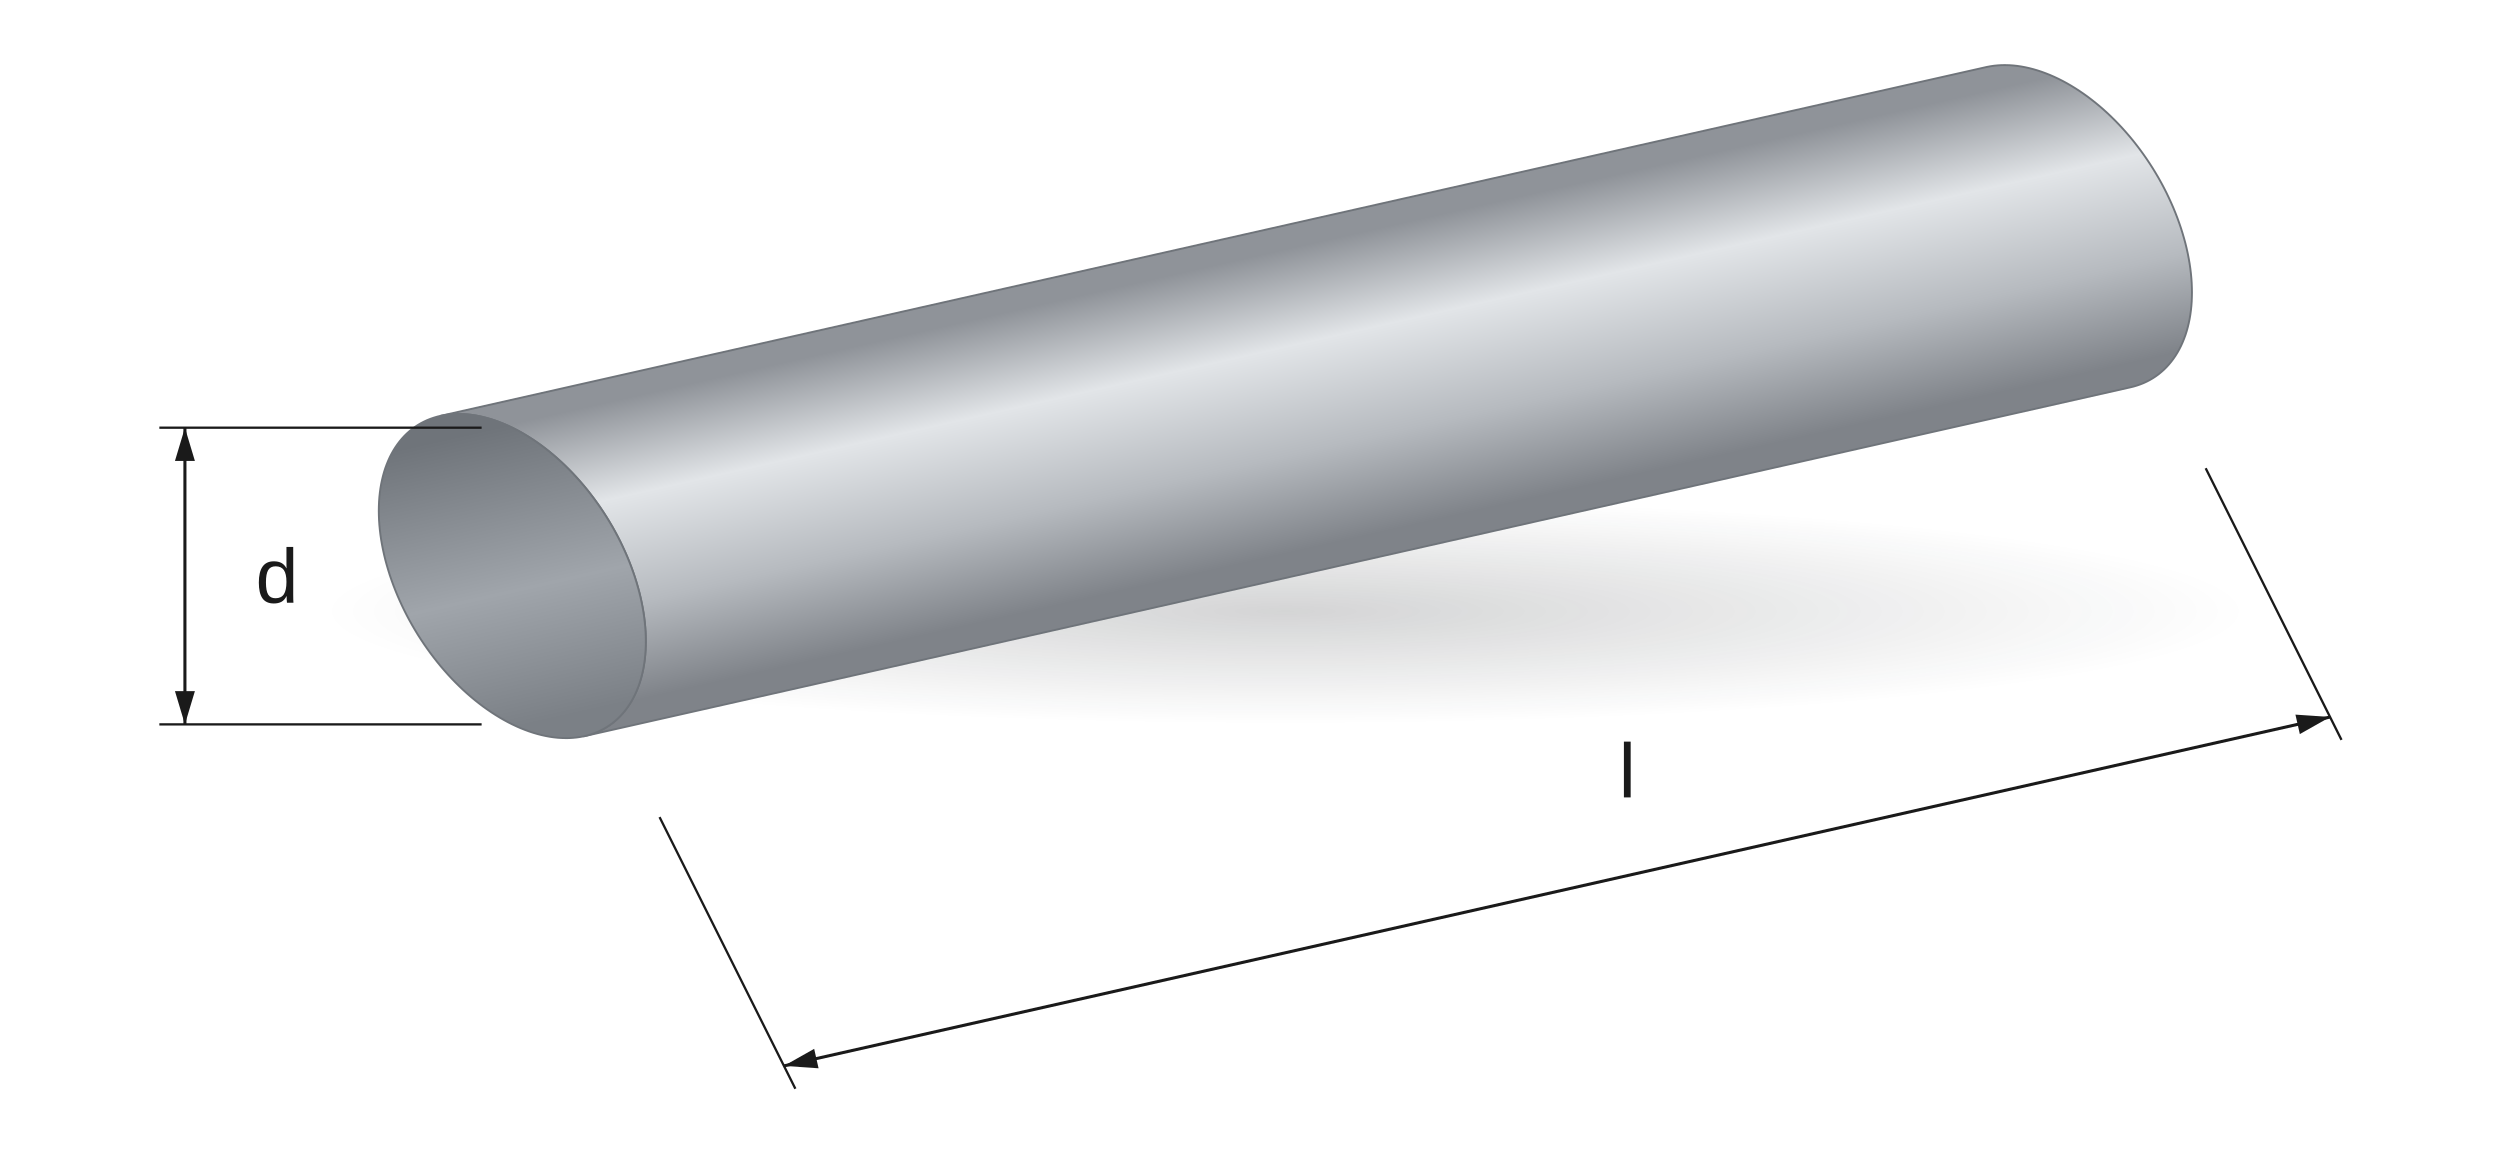
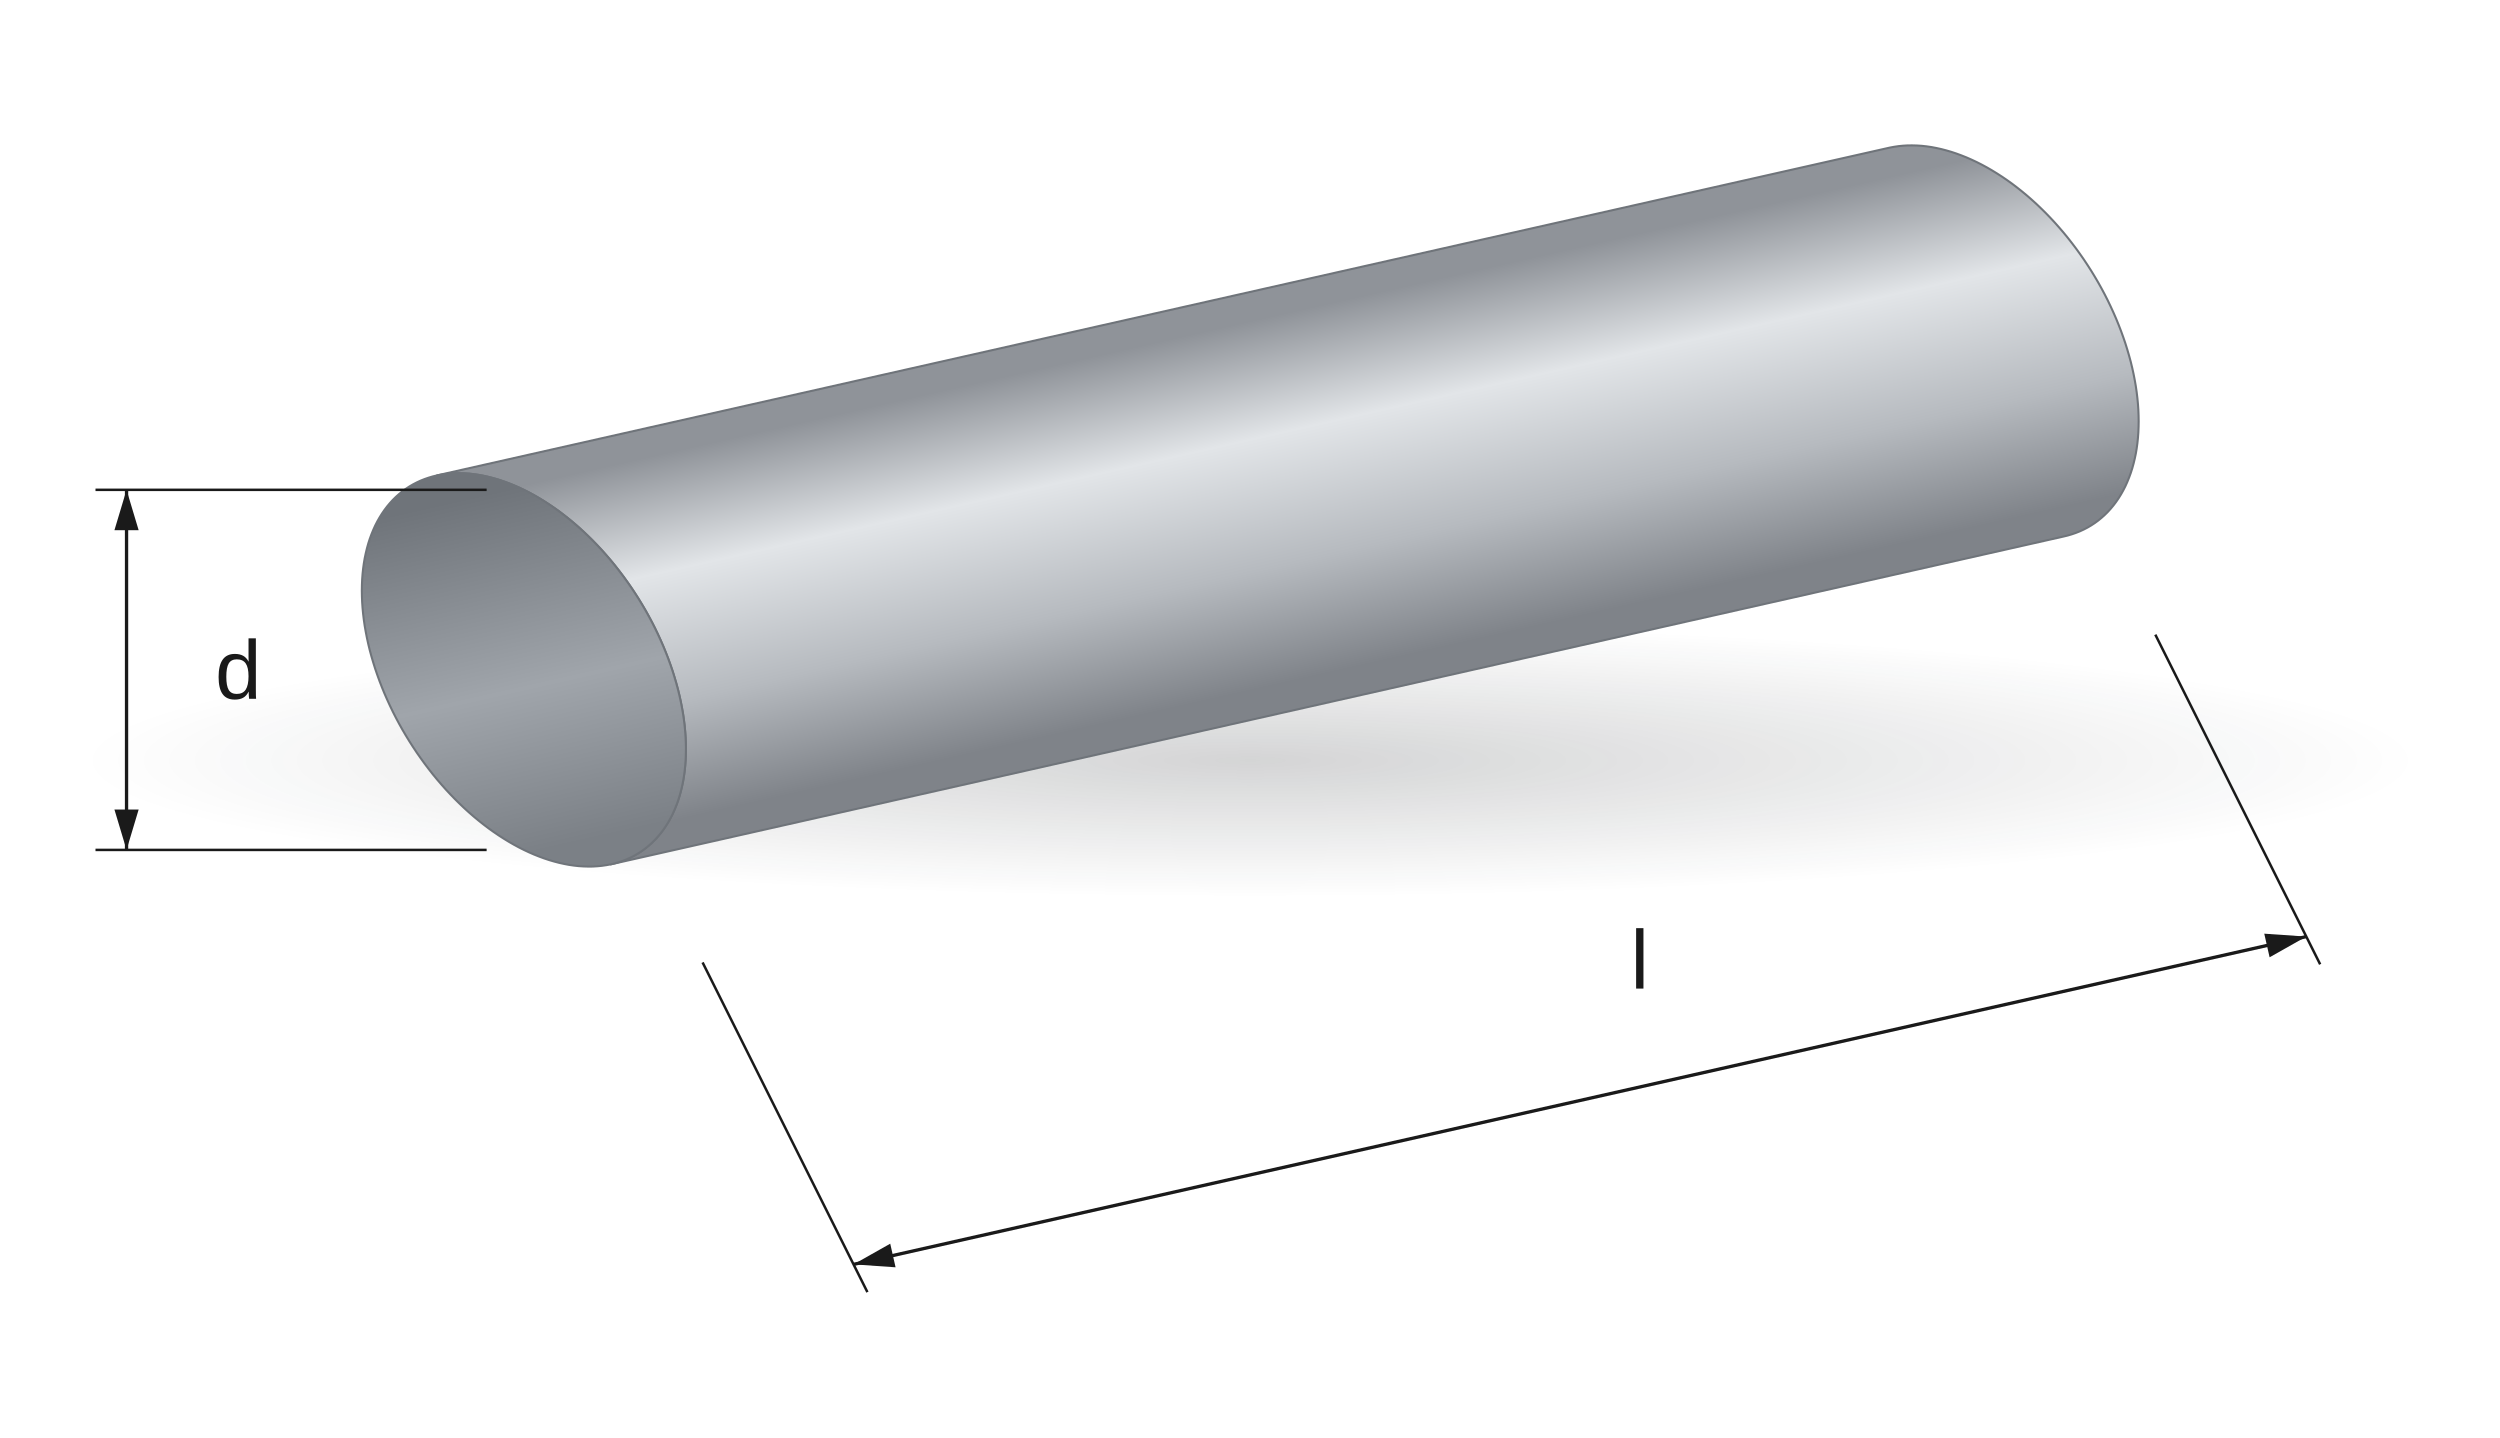
- <svg xmlns="http://www.w3.org/2000/svg" viewBox="0 0 1300 600" role="img" aria-label="Ghid dimensiuni – Bară rotundă">
-   <g transform="translate(266.4 299.54) scale(1.33)">
+ <svg xmlns="http://www.w3.org/2000/svg" viewBox="0 0 1200 690" role="img" aria-label="Ghid dimensiuni – Bară rotundă">
+   <g transform="translate(251.46 321.54) scale(1.49)">
    <defs>
      <radialGradient id="sh">
        <stop offset="0" stop-color="#101418" stop-opacity="0.18" />
        <stop offset="1" stop-color="#101418" stop-opacity="0" />
      </radialGradient>
    </defs>
-     <ellipse cx="302.25" cy="13.8" rx="380" ry="44" fill="url(#sh)" />
+     <ellipse cx="234" cy="29.2" rx="380" ry="44" fill="url(#sh)" />
    <defs>
      <linearGradient id="c1" gradientUnits="userSpaceOnUse" x1="-12.77" y1="-56.58" x2="12.77" y2="56.58">
        <stop offset="0" stop-color="#8f9399" />
        <stop offset="0.32" stop-color="#e2e5e8" />
        <stop offset="0.68" stop-color="#b6babf" />
        <stop offset="1" stop-color="#7f8389" />
      </linearGradient>
    </defs>
-     <path d="M27.97,62.65L29.34,62.32L30.68,61.92L31.99,61.47L33.27,60.96L34.52,60.38L35.73,59.75L36.91,59.06L38.05,58.31L39.16,57.5L40.22,56.63L41.25,55.71L42.23,54.74L43.17,53.71L44.07,52.63L44.93,51.49L45.74,50.31L46.51,49.07L47.23,47.79L47.91,46.46L48.53,45.08L49.11,43.66L49.65,42.19L50.13,40.69L50.56,39.14L50.94,37.56L51.28,35.94L51.56,34.28L51.79,32.59L51.97,30.87L52.1,29.11L52.17,27.33L52.2,25.52L52.17,23.69L52.1,21.83L51.97,19.95L51.79,18.05L51.56,16.13L51.28,14.2L50.94,12.25L50.56,10.29L50.13,8.33L49.65,6.35L49.11,4.36L48.53,2.38L47.91,0.39L47.23,-1.6L46.51,-3.59L45.74,-5.58L44.93,-7.56L44.07,-9.53L43.17,-11.49L42.23,-13.45L41.25,-15.38L40.22,-17.31L39.16,-19.21L38.05,-21.1L36.91,-22.97L35.73,-24.81L34.52,-26.63L33.27,-28.42L31.99,-30.19L30.68,-31.92L29.34,-33.63L27.97,-35.3L26.57,-36.93L25.15,-38.53L23.7,-40.09L22.23,-41.61L20.73,-43.09L19.22,-44.53L17.68,-45.93L16.13,-47.28L14.56,-48.58L12.98,-49.83L11.39,-51.04L9.78,-52.19L8.17,-53.29L6.54,-54.34L4.91,-55.34L3.28,-56.28L1.64,-57.17L0,-58L-1.64,-58.77L-3.28,-59.49L-4.91,-60.14L-6.54,-60.74L-8.17,-61.28L-9.78,-61.75L-11.39,-62.17L-12.98,-62.52L-14.56,-62.82L-16.13,-63.05L-17.68,-63.22L-19.22,-63.32L-20.73,-63.36L-22.23,-63.35L-23.7,-63.26L-25.15,-63.12L-26.57,-62.91L-27.97,-62.65L576.53,-199.05L577.93,-199.31L579.35,-199.52L580.8,-199.66L582.27,-199.75L583.77,-199.76L585.28,-199.72L586.82,-199.62L588.37,-199.45L589.94,-199.22L591.52,-198.92L593.11,-198.57L594.72,-198.15L596.33,-197.68L597.96,-197.14L599.59,-196.54L601.22,-195.89L602.86,-195.17L604.5,-194.4L606.14,-193.57L607.78,-192.68L609.41,-191.74L611.04,-190.74L612.67,-189.69L614.28,-188.59L615.89,-187.44L617.48,-186.23L619.06,-184.98L620.63,-183.68L622.18,-182.33L623.72,-180.93L625.23,-179.49L626.73,-178.01L628.2,-176.49L629.65,-174.93L631.07,-173.33L632.47,-171.7L633.84,-170.03L635.18,-168.32L636.49,-166.59L637.77,-164.82L639.02,-163.03L640.23,-161.21L641.41,-159.37L642.55,-157.5L643.66,-155.61L644.72,-153.71L645.75,-151.78L646.73,-149.85L647.67,-147.89L648.57,-145.93L649.43,-143.96L650.24,-141.98L651.01,-139.99L651.73,-138L652.41,-136.01L653.03,-134.02L653.61,-132.04L654.15,-130.05L654.63,-128.07L655.06,-126.11L655.44,-124.15L655.78,-122.2L656.06,-120.27L656.29,-118.35L656.47,-116.45L656.6,-114.57L656.67,-112.71L656.7,-110.88L656.67,-109.07L656.6,-107.29L656.47,-105.53L656.29,-103.81L656.06,-102.12L655.78,-100.46L655.44,-98.84L655.06,-97.26L654.63,-95.71L654.15,-94.21L653.61,-92.74L653.03,-91.32L652.41,-89.94L651.73,-88.61L651.01,-87.33L650.24,-86.09L649.43,-84.91L648.57,-83.77L647.67,-82.69L646.73,-81.66L645.75,-80.69L644.72,-79.77L643.66,-78.9L642.55,-78.09L641.41,-77.34L640.23,-76.65L639.02,-76.02L637.77,-75.44L636.49,-74.93L635.18,-74.48L633.84,-74.08L632.47,-73.75Z" fill="url(#c1)" stroke="#6f747a" stroke-width="0.75" stroke-linejoin="round" />
+     <path d="M27.97,62.65L29.34,62.32L30.68,61.92L31.99,61.47L33.27,60.96L34.52,60.38L35.73,59.75L36.91,59.06L38.05,58.31L39.16,57.5L40.22,56.63L41.25,55.71L42.23,54.74L43.17,53.71L44.07,52.63L44.93,51.49L45.74,50.31L46.51,49.07L47.23,47.79L47.91,46.46L48.53,45.08L49.11,43.66L49.65,42.19L50.13,40.69L50.56,39.14L50.94,37.56L51.28,35.94L51.56,34.28L51.79,32.59L51.97,30.87L52.1,29.11L52.17,27.33L52.2,25.52L52.17,23.69L52.1,21.83L51.97,19.95L51.79,18.05L51.56,16.13L51.28,14.2L50.94,12.25L50.56,10.29L50.13,8.33L49.65,6.35L49.11,4.36L48.53,2.38L47.91,0.39L47.23,-1.6L46.51,-3.59L45.74,-5.58L44.93,-7.56L44.07,-9.53L43.17,-11.49L42.23,-13.45L41.25,-15.38L40.22,-17.31L39.16,-19.21L38.05,-21.1L36.91,-22.97L35.73,-24.81L34.52,-26.63L33.27,-28.42L31.99,-30.19L30.68,-31.92L29.34,-33.63L27.97,-35.3L26.57,-36.93L25.15,-38.53L23.7,-40.09L22.23,-41.61L20.73,-43.09L19.22,-44.53L17.68,-45.93L16.13,-47.28L14.56,-48.58L12.98,-49.83L11.39,-51.04L9.78,-52.19L8.17,-53.29L6.54,-54.34L4.91,-55.34L3.28,-56.28L1.64,-57.17L0,-58L-1.64,-58.77L-3.28,-59.49L-4.91,-60.14L-6.54,-60.74L-8.17,-61.28L-9.78,-61.75L-11.39,-62.17L-12.98,-62.52L-14.56,-62.82L-16.13,-63.05L-17.68,-63.22L-19.22,-63.32L-20.73,-63.36L-22.23,-63.35L-23.7,-63.26L-25.15,-63.12L-26.57,-62.91L-27.97,-62.65L440.03,-168.25L441.43,-168.51L442.85,-168.72L444.3,-168.86L445.77,-168.95L447.27,-168.96L448.78,-168.92L450.32,-168.82L451.87,-168.65L453.44,-168.42L455.02,-168.12L456.61,-167.77L458.22,-167.35L459.83,-166.88L461.46,-166.34L463.09,-165.74L464.72,-165.09L466.36,-164.37L468,-163.6L469.64,-162.77L471.28,-161.88L472.91,-160.94L474.54,-159.94L476.17,-158.89L477.78,-157.79L479.39,-156.64L480.98,-155.43L482.56,-154.18L484.13,-152.88L485.68,-151.53L487.22,-150.13L488.73,-148.69L490.23,-147.21L491.7,-145.69L493.15,-144.13L494.57,-142.53L495.97,-140.9L497.34,-139.23L498.68,-137.52L499.99,-135.79L501.27,-134.02L502.52,-132.23L503.73,-130.41L504.91,-128.57L506.05,-126.7L507.16,-124.81L508.22,-122.91L509.25,-120.98L510.23,-119.05L511.17,-117.09L512.07,-115.13L512.93,-113.16L513.74,-111.18L514.51,-109.19L515.23,-107.2L515.91,-105.21L516.53,-103.22L517.11,-101.24L517.65,-99.25L518.13,-97.27L518.56,-95.31L518.94,-93.35L519.28,-91.4L519.56,-89.47L519.79,-87.55L519.97,-85.65L520.1,-83.77L520.17,-81.91L520.2,-80.08L520.17,-78.27L520.1,-76.49L519.97,-74.73L519.79,-73.01L519.56,-71.32L519.28,-69.66L518.94,-68.04L518.56,-66.46L518.13,-64.91L517.65,-63.41L517.11,-61.94L516.53,-60.52L515.91,-59.14L515.23,-57.81L514.51,-56.53L513.74,-55.29L512.93,-54.11L512.07,-52.97L511.17,-51.89L510.23,-50.86L509.25,-49.89L508.22,-48.97L507.16,-48.1L506.05,-47.29L504.91,-46.54L503.73,-45.85L502.52,-45.22L501.27,-44.64L499.99,-44.13L498.68,-43.68L497.34,-43.28L495.97,-42.95Z" fill="url(#c1)" stroke="#6f747a" stroke-width="0.67" stroke-linejoin="round" />
    <defs>
      <linearGradient id="c1f" gradientUnits="userSpaceOnUse" x1="-12.77" y1="-56.58" x2="12.77" y2="56.58">
        <stop offset="0" stop-color="#6f747a" />
        <stop offset="0.55" stop-color="#a0a5ab" />
        <stop offset="1" stop-color="#7b8086" />
      </linearGradient>
    </defs>
-     <path d="M52.2,25.52L52.17,23.69L52.1,21.83L51.97,19.95L51.79,18.05L51.56,16.13L51.28,14.2L50.94,12.25L50.56,10.29L50.13,8.33L49.65,6.35L49.11,4.36L48.53,2.38L47.91,0.39L47.23,-1.6L46.51,-3.59L45.74,-5.58L44.93,-7.56L44.07,-9.53L43.17,-11.49L42.23,-13.45L41.25,-15.38L40.22,-17.31L39.16,-19.21L38.05,-21.1L36.91,-22.97L35.73,-24.81L34.52,-26.63L33.27,-28.42L31.99,-30.19L30.68,-31.92L29.34,-33.63L27.97,-35.3L26.57,-36.93L25.15,-38.53L23.7,-40.09L22.23,-41.61L20.73,-43.09L19.22,-44.53L17.68,-45.93L16.13,-47.28L14.56,-48.58L12.98,-49.83L11.39,-51.04L9.78,-52.19L8.17,-53.29L6.54,-54.34L4.91,-55.34L3.28,-56.28L1.64,-57.17L0,-58L-1.64,-58.77L-3.28,-59.49L-4.91,-60.14L-6.54,-60.74L-8.17,-61.28L-9.78,-61.75L-11.39,-62.17L-12.98,-62.52L-14.56,-62.82L-16.13,-63.05L-17.68,-63.22L-19.22,-63.32L-20.73,-63.36L-22.23,-63.35L-23.7,-63.26L-25.15,-63.12L-26.57,-62.91L-27.97,-62.65L-29.34,-62.32L-30.68,-61.92L-31.99,-61.47L-33.27,-60.96L-34.52,-60.38L-35.73,-59.75L-36.91,-59.06L-38.05,-58.31L-39.16,-57.5L-40.22,-56.63L-41.25,-55.71L-42.23,-54.74L-43.17,-53.71L-44.07,-52.63L-44.93,-51.49L-45.74,-50.31L-46.51,-49.07L-47.23,-47.79L-47.91,-46.46L-48.53,-45.08L-49.11,-43.66L-49.65,-42.19L-50.13,-40.69L-50.56,-39.14L-50.94,-37.56L-51.28,-35.94L-51.56,-34.28L-51.79,-32.59L-51.97,-30.87L-52.1,-29.11L-52.17,-27.33L-52.2,-25.52L-52.17,-23.69L-52.1,-21.83L-51.97,-19.95L-51.79,-18.05L-51.56,-16.13L-51.28,-14.2L-50.94,-12.25L-50.56,-10.29L-50.13,-8.33L-49.65,-6.35L-49.11,-4.36L-48.53,-2.38L-47.91,-0.39L-47.23,1.6L-46.51,3.59L-45.74,5.58L-44.93,7.56L-44.07,9.53L-43.17,11.49L-42.23,13.45L-41.25,15.38L-40.22,17.31L-39.16,19.21L-38.05,21.1L-36.91,22.97L-35.73,24.81L-34.52,26.63L-33.27,28.42L-31.99,30.19L-30.68,31.92L-29.34,33.63L-27.97,35.3L-26.57,36.93L-25.15,38.53L-23.7,40.09L-22.23,41.61L-20.73,43.09L-19.22,44.53L-17.68,45.93L-16.13,47.28L-14.56,48.58L-12.98,49.83L-11.39,51.04L-9.78,52.19L-8.17,53.29L-6.54,54.34L-4.91,55.34L-3.28,56.28L-1.64,57.17L0,58L1.64,58.77L3.28,59.49L4.91,60.14L6.54,60.74L8.17,61.28L9.78,61.75L11.39,62.17L12.98,62.52L14.56,62.82L16.13,63.05L17.68,63.22L19.22,63.32L20.73,63.36L22.23,63.35L23.7,63.26L25.15,63.12L26.57,62.91L27.97,62.65L29.34,62.32L30.68,61.92L31.99,61.47L33.27,60.96L34.52,60.38L35.73,59.75L36.91,59.06L38.05,58.31L39.16,57.5L40.22,56.63L41.25,55.71L42.23,54.74L43.17,53.71L44.07,52.63L44.93,51.49L45.74,50.31L46.51,49.07L47.23,47.79L47.91,46.46L48.53,45.08L49.11,43.66L49.65,42.19L50.13,40.69L50.56,39.14L50.94,37.56L51.28,35.94L51.56,34.28L51.79,32.59L51.97,30.87L52.1,29.11L52.17,27.33Z" fill-rule="evenodd" fill="url(#c1f)" stroke="#6f747a" stroke-width="0.75" />
-     <line x1="-12" y1="-58" x2="-138" y2="-58" stroke="#1a1a1a" stroke-width="0.9" />
-     <line x1="-12" y1="58" x2="-138" y2="58" stroke="#1a1a1a" stroke-width="0.9" />
-     <line x1="-128" y1="-58" x2="-128" y2="58" stroke="#1a1a1a" stroke-width="1.2" />
+     <path d="M52.2,25.52L52.17,23.69L52.1,21.83L51.97,19.95L51.79,18.05L51.56,16.13L51.28,14.2L50.94,12.25L50.56,10.29L50.13,8.33L49.65,6.35L49.11,4.36L48.53,2.38L47.91,0.39L47.23,-1.6L46.51,-3.59L45.74,-5.58L44.93,-7.56L44.07,-9.53L43.17,-11.49L42.23,-13.45L41.25,-15.38L40.22,-17.31L39.16,-19.21L38.05,-21.1L36.91,-22.97L35.73,-24.81L34.52,-26.63L33.27,-28.42L31.99,-30.19L30.68,-31.92L29.34,-33.63L27.97,-35.3L26.57,-36.93L25.15,-38.53L23.7,-40.09L22.23,-41.61L20.73,-43.09L19.22,-44.53L17.68,-45.93L16.13,-47.28L14.56,-48.58L12.98,-49.83L11.39,-51.04L9.78,-52.19L8.17,-53.29L6.54,-54.34L4.91,-55.34L3.28,-56.28L1.64,-57.17L0,-58L-1.64,-58.77L-3.28,-59.49L-4.91,-60.14L-6.54,-60.74L-8.17,-61.28L-9.78,-61.75L-11.39,-62.17L-12.98,-62.52L-14.56,-62.82L-16.13,-63.05L-17.68,-63.22L-19.22,-63.32L-20.73,-63.36L-22.23,-63.35L-23.7,-63.26L-25.15,-63.12L-26.57,-62.91L-27.97,-62.65L-29.34,-62.32L-30.68,-61.92L-31.99,-61.47L-33.27,-60.96L-34.52,-60.38L-35.73,-59.75L-36.91,-59.06L-38.05,-58.31L-39.16,-57.5L-40.22,-56.63L-41.25,-55.71L-42.23,-54.74L-43.17,-53.71L-44.07,-52.63L-44.93,-51.49L-45.74,-50.31L-46.51,-49.07L-47.23,-47.79L-47.91,-46.46L-48.53,-45.08L-49.11,-43.66L-49.65,-42.19L-50.13,-40.69L-50.56,-39.14L-50.94,-37.56L-51.28,-35.94L-51.56,-34.28L-51.79,-32.59L-51.97,-30.87L-52.1,-29.11L-52.17,-27.33L-52.2,-25.52L-52.17,-23.69L-52.1,-21.83L-51.97,-19.95L-51.79,-18.05L-51.56,-16.13L-51.28,-14.2L-50.94,-12.25L-50.56,-10.29L-50.13,-8.33L-49.65,-6.35L-49.11,-4.36L-48.53,-2.38L-47.91,-0.39L-47.23,1.6L-46.51,3.59L-45.74,5.58L-44.93,7.56L-44.07,9.53L-43.17,11.49L-42.23,13.45L-41.25,15.38L-40.22,17.31L-39.16,19.21L-38.05,21.1L-36.91,22.97L-35.73,24.81L-34.52,26.63L-33.27,28.42L-31.99,30.19L-30.68,31.92L-29.34,33.63L-27.97,35.3L-26.57,36.93L-25.15,38.53L-23.7,40.09L-22.23,41.61L-20.73,43.09L-19.22,44.53L-17.68,45.93L-16.13,47.28L-14.56,48.58L-12.98,49.83L-11.39,51.04L-9.78,52.19L-8.17,53.29L-6.54,54.34L-4.91,55.34L-3.28,56.28L-1.64,57.17L0,58L1.64,58.77L3.28,59.49L4.91,60.14L6.54,60.74L8.17,61.28L9.78,61.75L11.39,62.17L12.98,62.52L14.56,62.82L16.13,63.05L17.68,63.22L19.22,63.32L20.73,63.36L22.23,63.35L23.7,63.26L25.15,63.12L26.57,62.91L27.97,62.65L29.34,62.32L30.68,61.92L31.99,61.47L33.27,60.96L34.52,60.38L35.73,59.75L36.91,59.06L38.05,58.31L39.16,57.5L40.22,56.63L41.25,55.71L42.23,54.74L43.17,53.71L44.07,52.63L44.93,51.49L45.74,50.31L46.51,49.07L47.23,47.79L47.91,46.46L48.53,45.08L49.11,43.66L49.65,42.19L50.13,40.69L50.56,39.14L50.94,37.56L51.28,35.94L51.56,34.28L51.79,32.59L51.97,30.87L52.1,29.11L52.17,27.33Z" fill-rule="evenodd" fill="url(#c1f)" stroke="#6f747a" stroke-width="0.67" />
+     <line x1="-12" y1="-58" x2="-138" y2="-58" stroke="#1a1a1a" stroke-width="0.81" />
+     <line x1="-12" y1="58" x2="-138" y2="58" stroke="#1a1a1a" stroke-width="0.81" />
+     <line x1="-128" y1="-58" x2="-128" y2="58" stroke="#1a1a1a" stroke-width="1.07" />
    <polygon points="-128,-58 -124.1,-45 -131.9,-45" fill="#1a1a1a" />
    <polygon points="-128,58 -131.9,45 -124.1,45" fill="#1a1a1a" />
-     <text x="-92" y="0" font-family="Arial, Helvetica, sans-serif" font-size="30.09" fill="#1a1a1a" text-anchor="middle" dominant-baseline="central">d</text>
-     <line x1="57.57" y1="94.25" x2="110.67" y2="200.46" stroke="#1a1a1a" stroke-width="0.9" />
-     <line x1="662.07" y1="-42.15" x2="715.17" y2="64.06" stroke="#1a1a1a" stroke-width="0.9" />
-     <line x1="106.2" y1="191.52" x2="710.7" y2="55.12" stroke="#1a1a1a" stroke-width="1.2" />
+     <text x="-92" y="0" font-family="Arial, Helvetica, sans-serif" font-size="26.86" fill="#1a1a1a" text-anchor="middle" dominant-baseline="central">d</text>
+     <line x1="57.57" y1="94.25" x2="110.67" y2="200.46" stroke="#1a1a1a" stroke-width="0.81" />
+     <line x1="525.57" y1="-11.35" x2="578.67" y2="94.86" stroke="#1a1a1a" stroke-width="0.81" />
+     <line x1="106.2" y1="191.52" x2="574.2" y2="85.92" stroke="#1a1a1a" stroke-width="1.07" />
    <polygon points="106.2,191.52 118.02,184.85 119.74,192.46" fill="#1a1a1a" />
-     <polygon points="710.7,55.12 698.88,61.79 697.16,54.18" fill="#1a1a1a" />
-     <text x="435.92" y="76.12" font-family="Arial, Helvetica, sans-serif" font-size="30.09" fill="#1a1a1a" text-anchor="middle" dominant-baseline="central">l</text>
+     <polygon points="574.2,85.92 562.38,92.59 560.66,84.98" fill="#1a1a1a" />
+     <text x="359.48" y="93.36" font-family="Arial, Helvetica, sans-serif" font-size="26.86" fill="#1a1a1a" text-anchor="middle" dominant-baseline="central">l</text>
  </g>
</svg>
